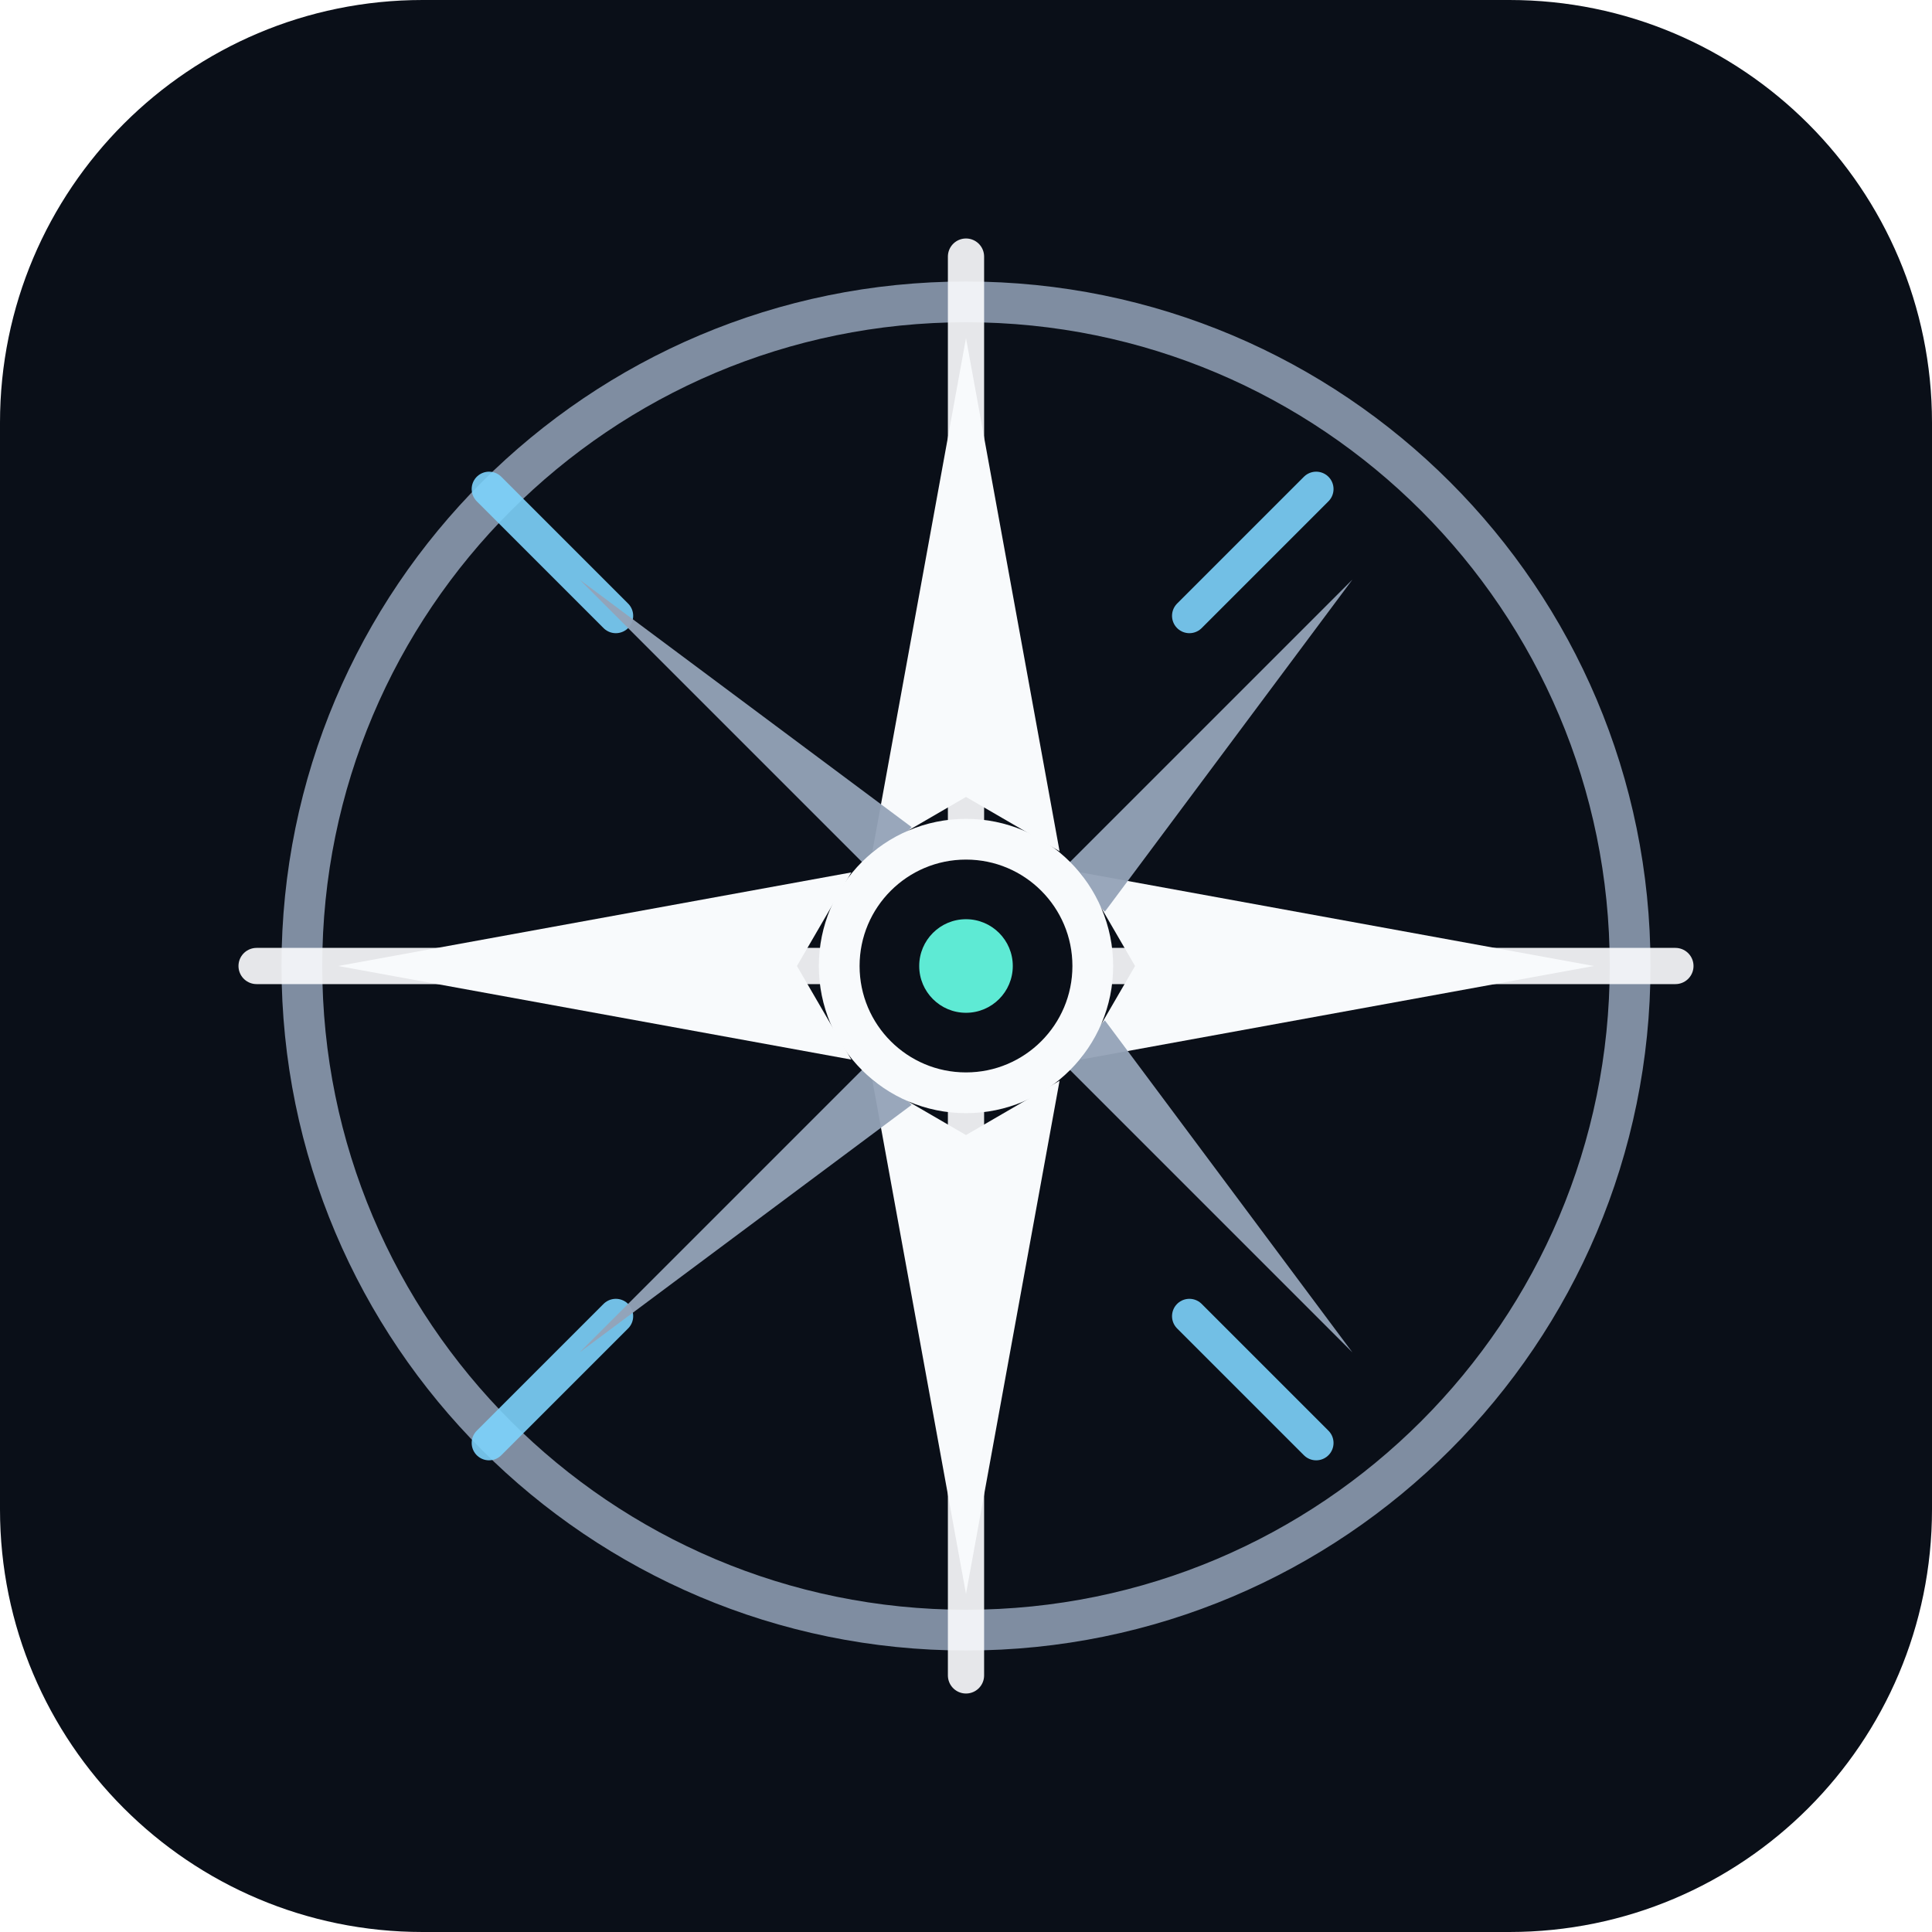
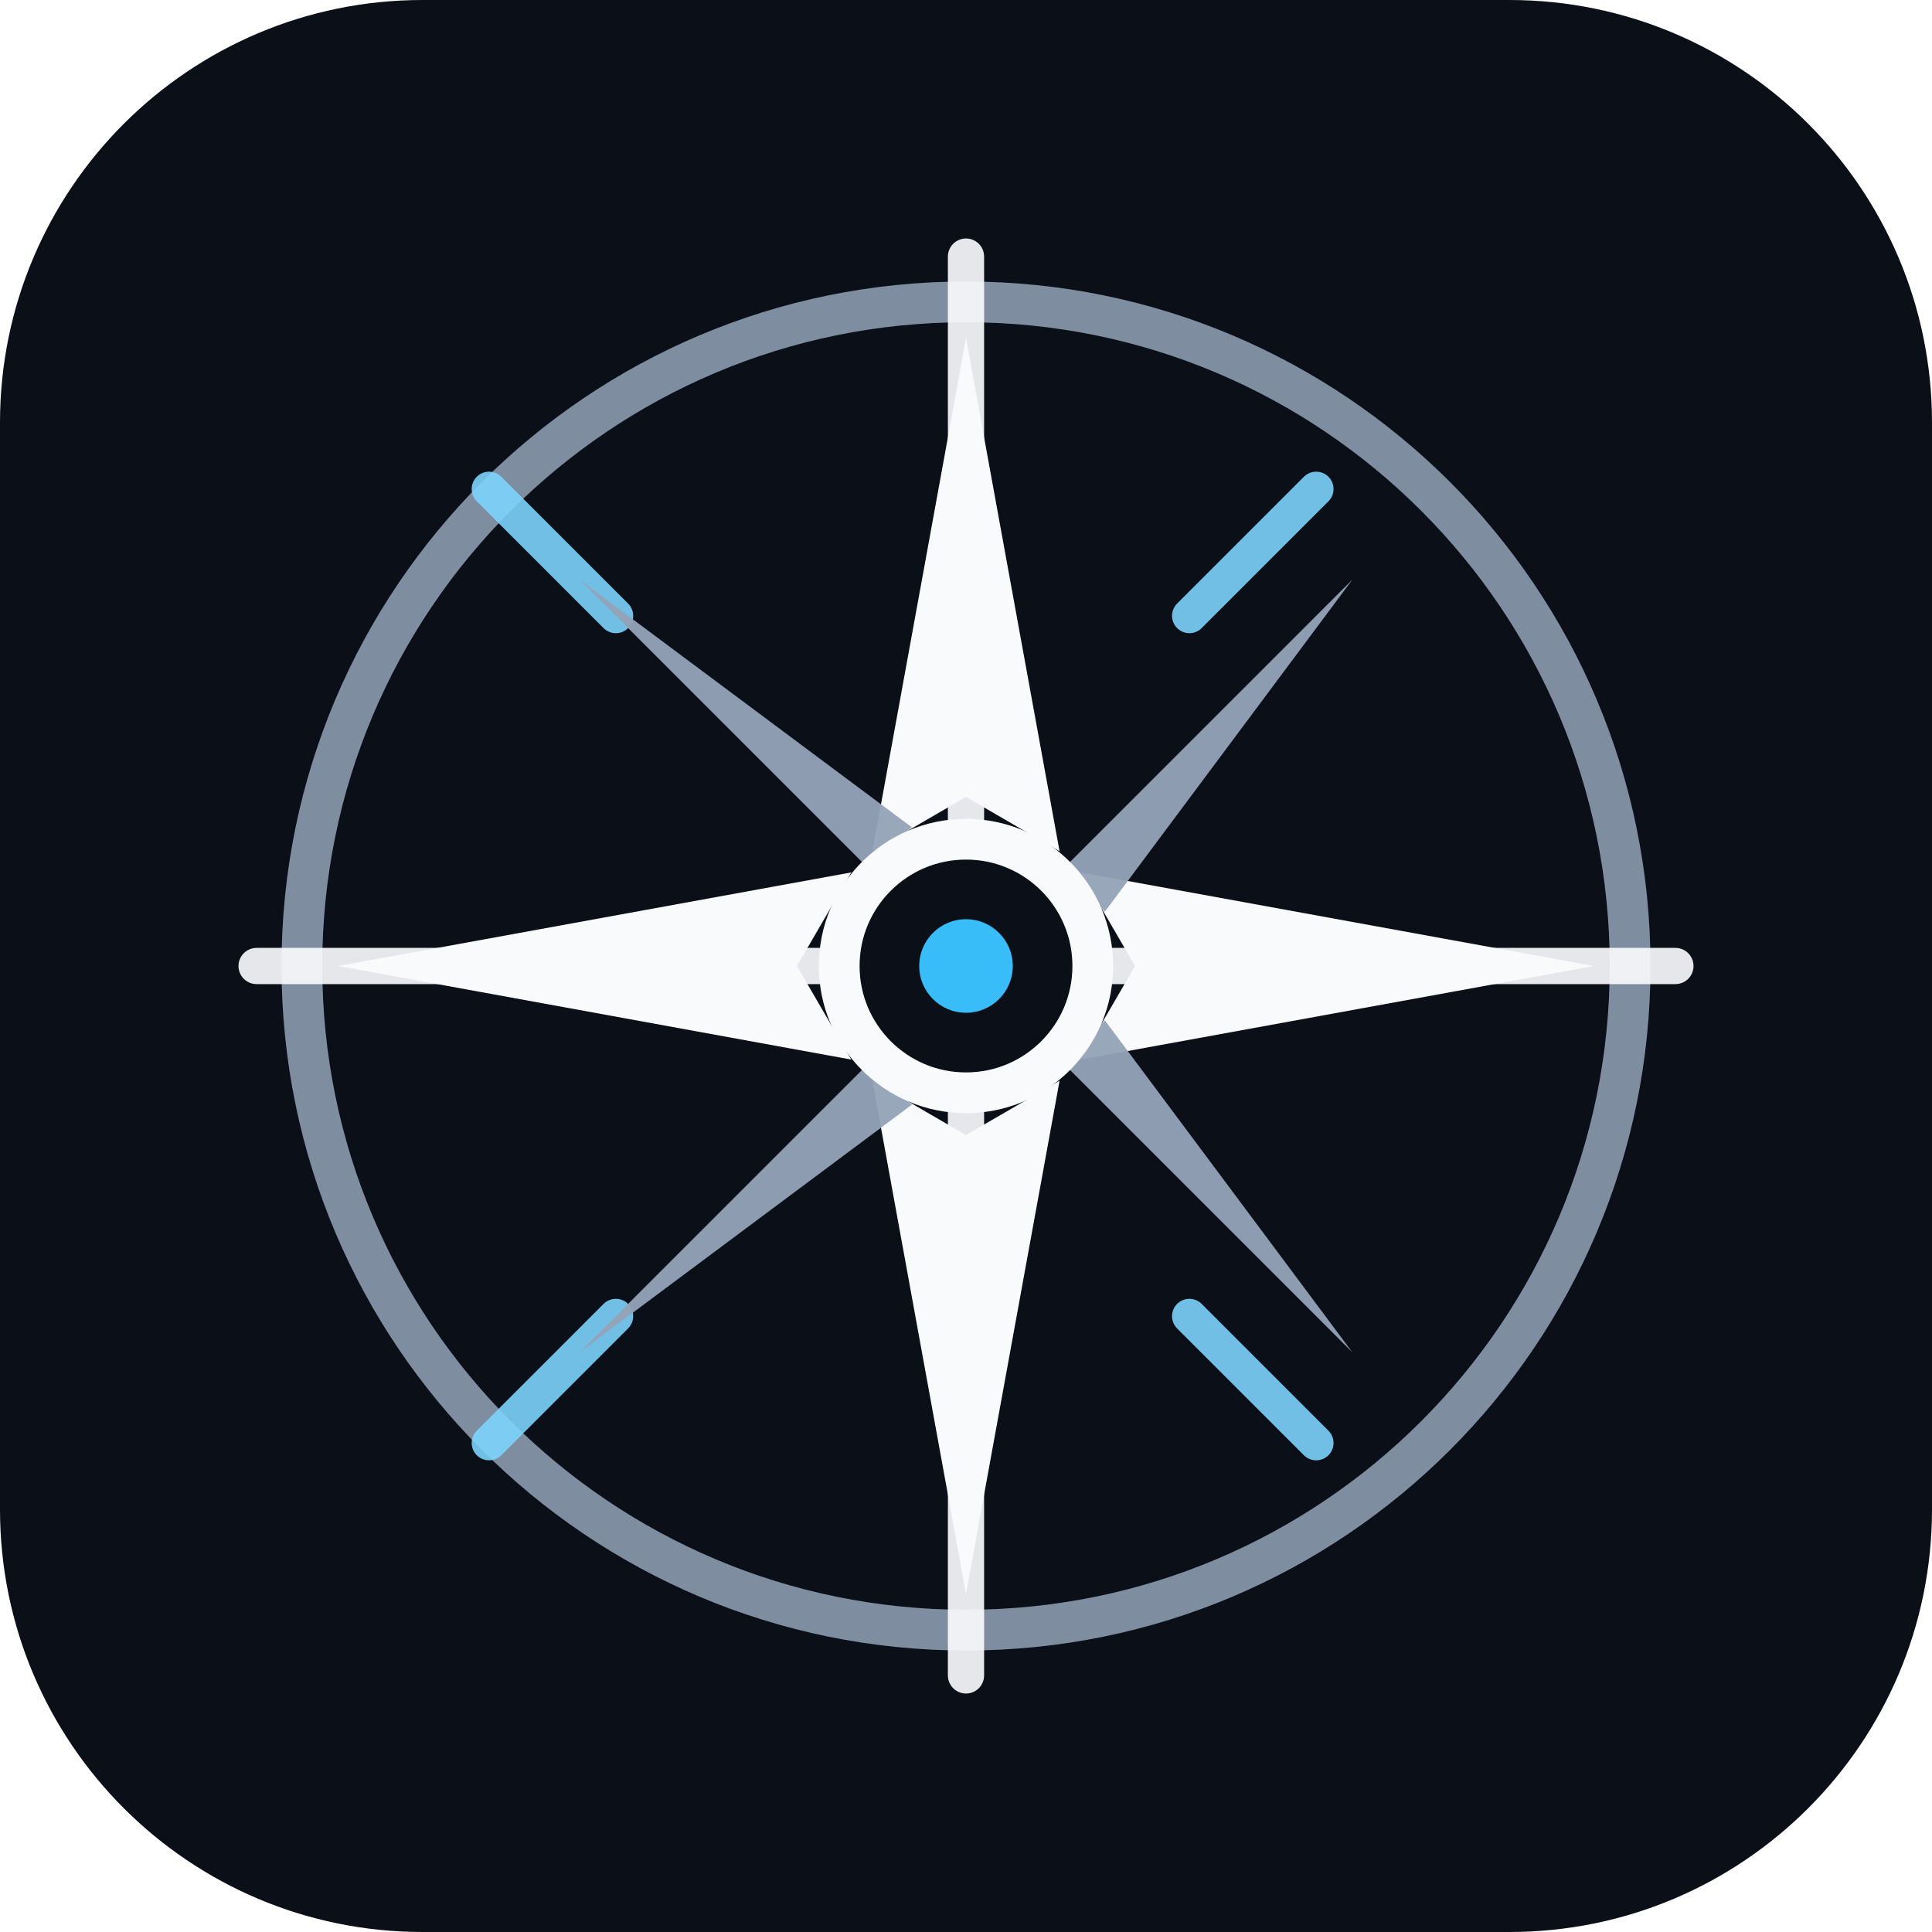
- <svg xmlns="http://www.w3.org/2000/svg" viewBox="0 0 64 64" fill="none" role="img" aria-labelledby="title">
+ <svg xmlns="http://www.w3.org/2000/svg" viewBox="0 0 64 64" fill="none" role="img" aria-label="Marquisa">
  <rect width="64" height="64" rx="14" fill="#0a0f18" />
  <circle cx="32" cy="32" r="22" fill="none" stroke="#94a3b8" stroke-width="1.35" opacity="0.85" />
  <path d="M32 8.5V55.5M8.5 32H55.5" stroke="#f8fafc" stroke-width="1.2" stroke-linecap="round" opacity="0.92" />
  <path d="M16.2 16.2l4.2 4.2M43.6 16.2l-4.2 4.2M16.2 47.8l4.2-4.2M43.6 47.8l-4.2-4.2" stroke="#7dd3fc" stroke-width="1.15" stroke-linecap="round" opacity="0.9" />
  <path fill="#f8fafc" d="M32 11.2 35.1 28.2 32 26.4 28.9 28.2Z" />
  <path fill="#f8fafc" d="M52.8 32 35.8 35.1 37.6 32 35.8 28.9Z" />
  <path fill="#f8fafc" d="M32 52.8 28.9 35.8 32 37.6 35.1 35.8Z" />
  <path fill="#f8fafc" d="M11.2 32 28.2 28.9 26.4 32 28.2 35.1Z" />
  <path fill="#94a3b8" d="M44.8 19.2 36.6 30.2 35.2 28.8 33.8 30.2Z" opacity="0.95" />
  <path fill="#94a3b8" d="M44.8 44.8 33.8 33.8 35.2 35.2 36.6 33.8Z" opacity="0.95" />
  <path fill="#94a3b8" d="M19.2 44.8 30.2 33.8 28.8 35.2 30.2 36.6Z" opacity="0.95" />
  <path fill="#94a3b8" d="M19.2 19.2 30.2 30.2 28.8 28.8 30.2 27.4Z" opacity="0.95" />
  <circle cx="32" cy="32" r="4.2" fill="#0a0f18" stroke="#f8fafc" stroke-width="1.35" />
-   <circle cx="32" cy="32" r="1.55" fill="#5eead4" />
+   <circle cx="32" cy="32" r="1.55" fill="#38bdf8" />
</svg>
